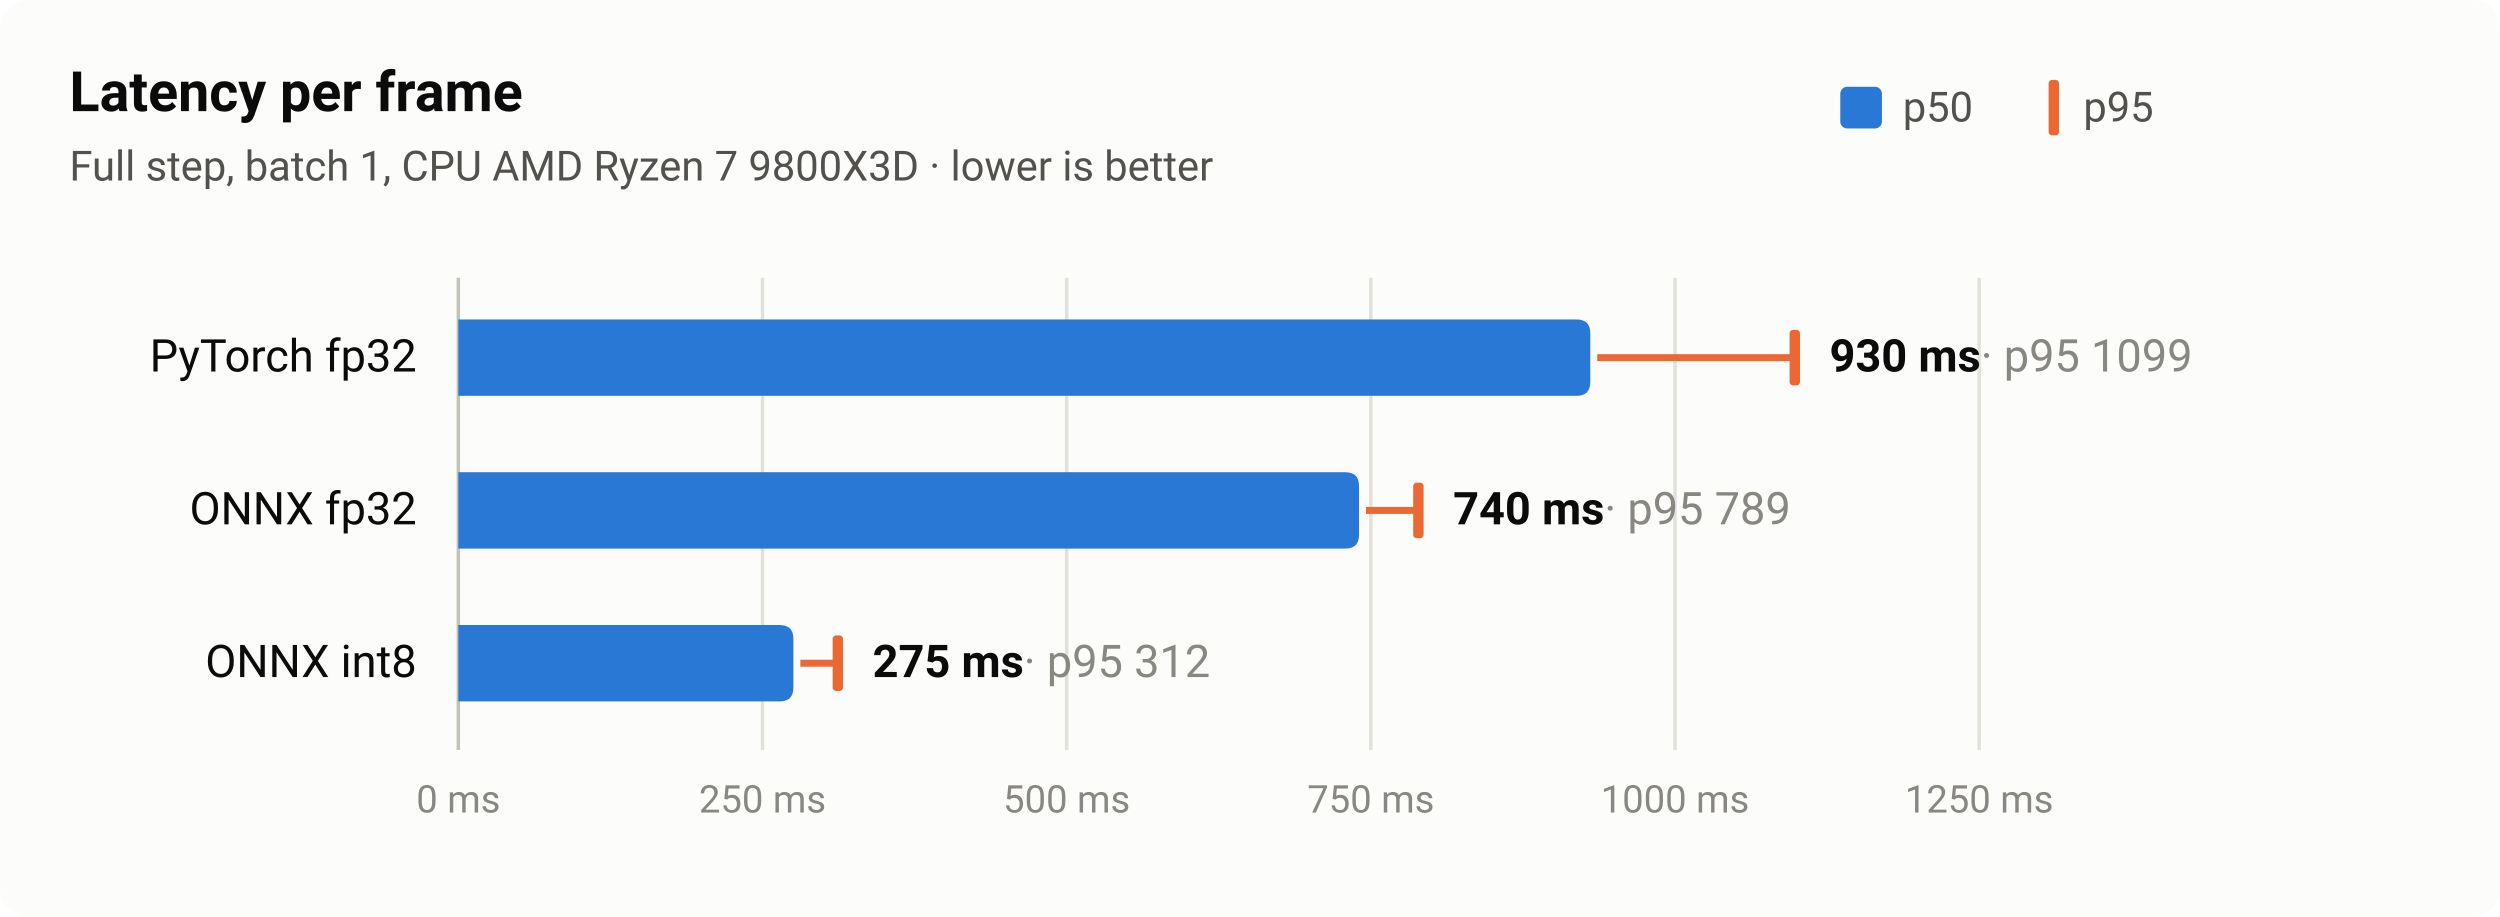
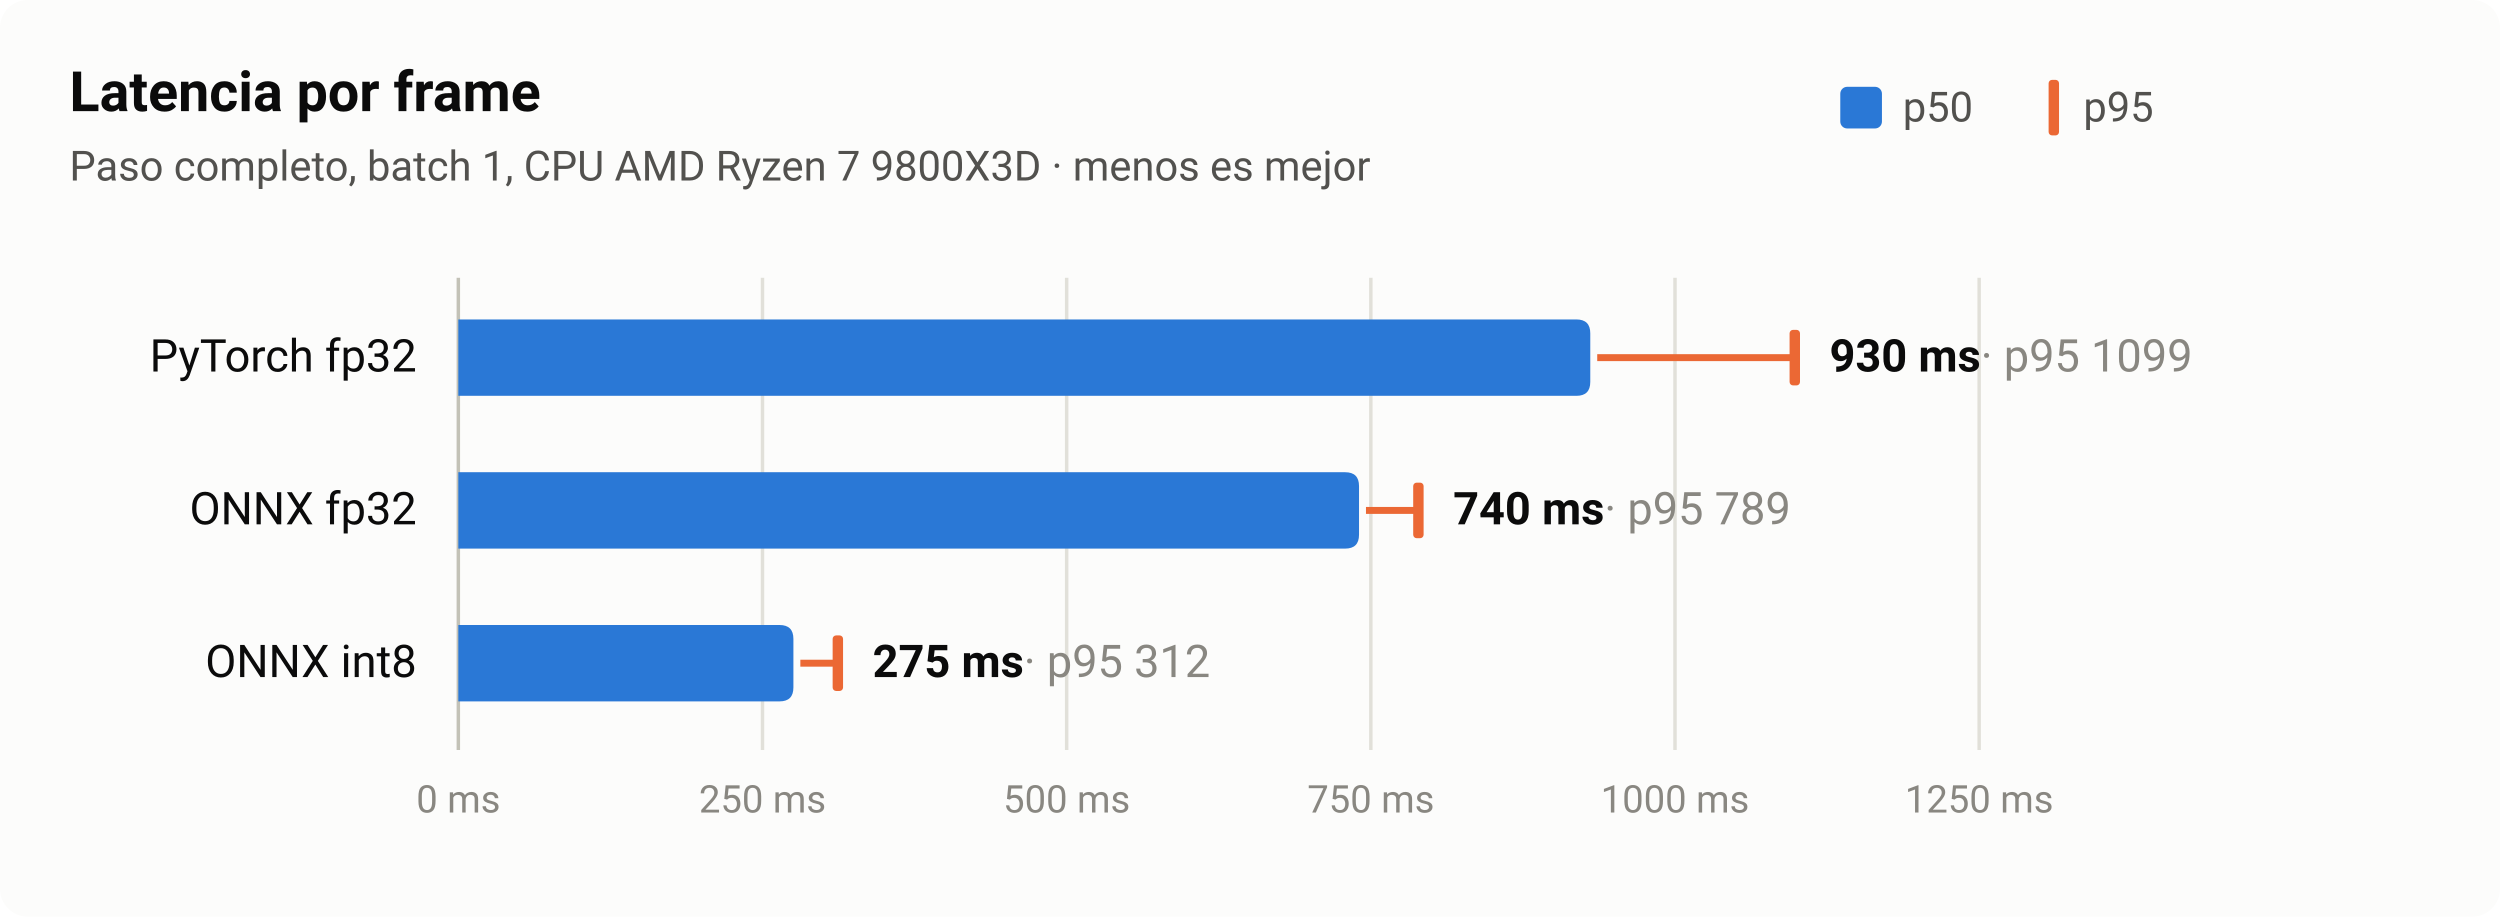
- <svg xmlns="http://www.w3.org/2000/svg" width="720" height="264" viewBox="0 0 720 264" role="img" font-family="system-ui, -apple-system, 'Segoe UI', Roboto, sans-serif" aria-label="Per-frame latency of PyTorch fp32, ONNX fp32 and ONNX int8">
+ <svg xmlns="http://www.w3.org/2000/svg" width="720" height="264" viewBox="0 0 720 264" role="img" font-family="system-ui, -apple-system, 'Segoe UI', Roboto, sans-serif" aria-label="Latencia por frame de PyTorch fp32, ONNX fp32 y ONNX int8">
  <rect width="720" height="264" rx="8" fill="#fcfcfb" />
-   <text x="20" y="32" font-size="16" font-weight="600" fill="#0b0b0b">Latency per frame</text>
-   <text x="20" y="52" font-size="12" fill="#52514e">Full step, batch 1, CPU AMD Ryzen 7 9800X3D · lower is better</text>
+   <text x="20" y="32" font-size="16" font-weight="600" fill="#0b0b0b">Latencia por frame</text>
+   <text x="20" y="52" font-size="12" fill="#52514e">Paso completo, batch 1, CPU AMD Ryzen 7 9800X3D · menos es mejor</text>
  <rect x="530" y="25" width="12" height="12" rx="2" fill="#2a78d6" />
  <text x="548" y="35" font-size="12" fill="#52514e">p50</text>
  <rect x="590" y="23" width="3" height="16" rx="1" fill="#eb6834" />
  <text x="600" y="35" font-size="12" fill="#52514e">p95</text>
  <line x1="132.0" y1="80" x2="132.0" y2="216" stroke="#c3c2b7" stroke-width="1" />
  <text x="132.0" y="234" font-size="11" text-anchor="middle" fill="#898781">0 ms</text>
  <line x1="219.6" y1="80" x2="219.6" y2="216" stroke="#e1e0d9" stroke-width="1" />
  <text x="219.6" y="234" font-size="11" text-anchor="middle" fill="#898781">250 ms</text>
  <line x1="307.2" y1="80" x2="307.2" y2="216" stroke="#e1e0d9" stroke-width="1" />
  <text x="307.2" y="234" font-size="11" text-anchor="middle" fill="#898781">500 ms</text>
  <line x1="394.8" y1="80" x2="394.8" y2="216" stroke="#e1e0d9" stroke-width="1" />
  <text x="394.8" y="234" font-size="11" text-anchor="middle" fill="#898781">750 ms</text>
  <line x1="482.4" y1="80" x2="482.4" y2="216" stroke="#e1e0d9" stroke-width="1" />
  <text x="482.4" y="234" font-size="11" text-anchor="middle" fill="#898781">1000 ms</text>
  <line x1="570.0" y1="80" x2="570.0" y2="216" stroke="#e1e0d9" stroke-width="1" />
  <text x="570.0" y="234" font-size="11" text-anchor="middle" fill="#898781">1250 ms</text>
  <text x="120" y="107.0" font-size="13" text-anchor="end" fill="#0b0b0b">PyTorch fp32</text>
  <g>
    <path d="M132.0,92.0 H454.0 Q458.0,92.0 458.0,96.0 V110.0 Q458.0,114.0 454.0,114.0 H132.0 Z" fill="#2a78d6" />
    <line x1="460.0" y1="103.0" x2="516.9" y2="103.0" stroke="#eb6834" stroke-width="2" />
    <rect x="515.4" y="95" width="3" height="16" rx="1" fill="#eb6834" />
  </g>
  <text x="526.9" y="107.0" font-size="13" font-weight="600" fill="#0b0b0b">930 ms<tspan font-weight="400" fill="#898781"> · p95 1099</tspan>
  </text>
  <text x="120" y="151.0" font-size="13" text-anchor="end" fill="#0b0b0b">ONNX fp32</text>
  <g>
    <path d="M132.0,136.0 H387.4 Q391.4,136.0 391.4,140.0 V154.0 Q391.4,158.0 387.4,158.0 H132.0 Z" fill="#2a78d6" />
    <line x1="393.4" y1="147.0" x2="408.5" y2="147.0" stroke="#eb6834" stroke-width="2" />
    <rect x="407.0" y="139" width="3" height="16" rx="1" fill="#eb6834" />
  </g>
  <text x="418.5" y="151.0" font-size="13" font-weight="600" fill="#0b0b0b">740 ms<tspan font-weight="400" fill="#898781"> · p95 789</tspan>
  </text>
  <text x="120" y="195.0" font-size="13" text-anchor="end" fill="#0b0b0b">ONNX int8</text>
  <g>
    <path d="M132.0,180.0 H224.5 Q228.5,180.0 228.5,184.0 V198.0 Q228.5,202.0 224.5,202.0 H132.0 Z" fill="#2a78d6" />
    <line x1="230.5" y1="191.0" x2="241.3" y2="191.0" stroke="#eb6834" stroke-width="2" />
    <rect x="239.8" y="183" width="3" height="16" rx="1" fill="#eb6834" />
  </g>
  <text x="251.3" y="195.0" font-size="13" font-weight="600" fill="#0b0b0b">275 ms<tspan font-weight="400" fill="#898781"> · p95 312</tspan>
  </text>
</svg>
